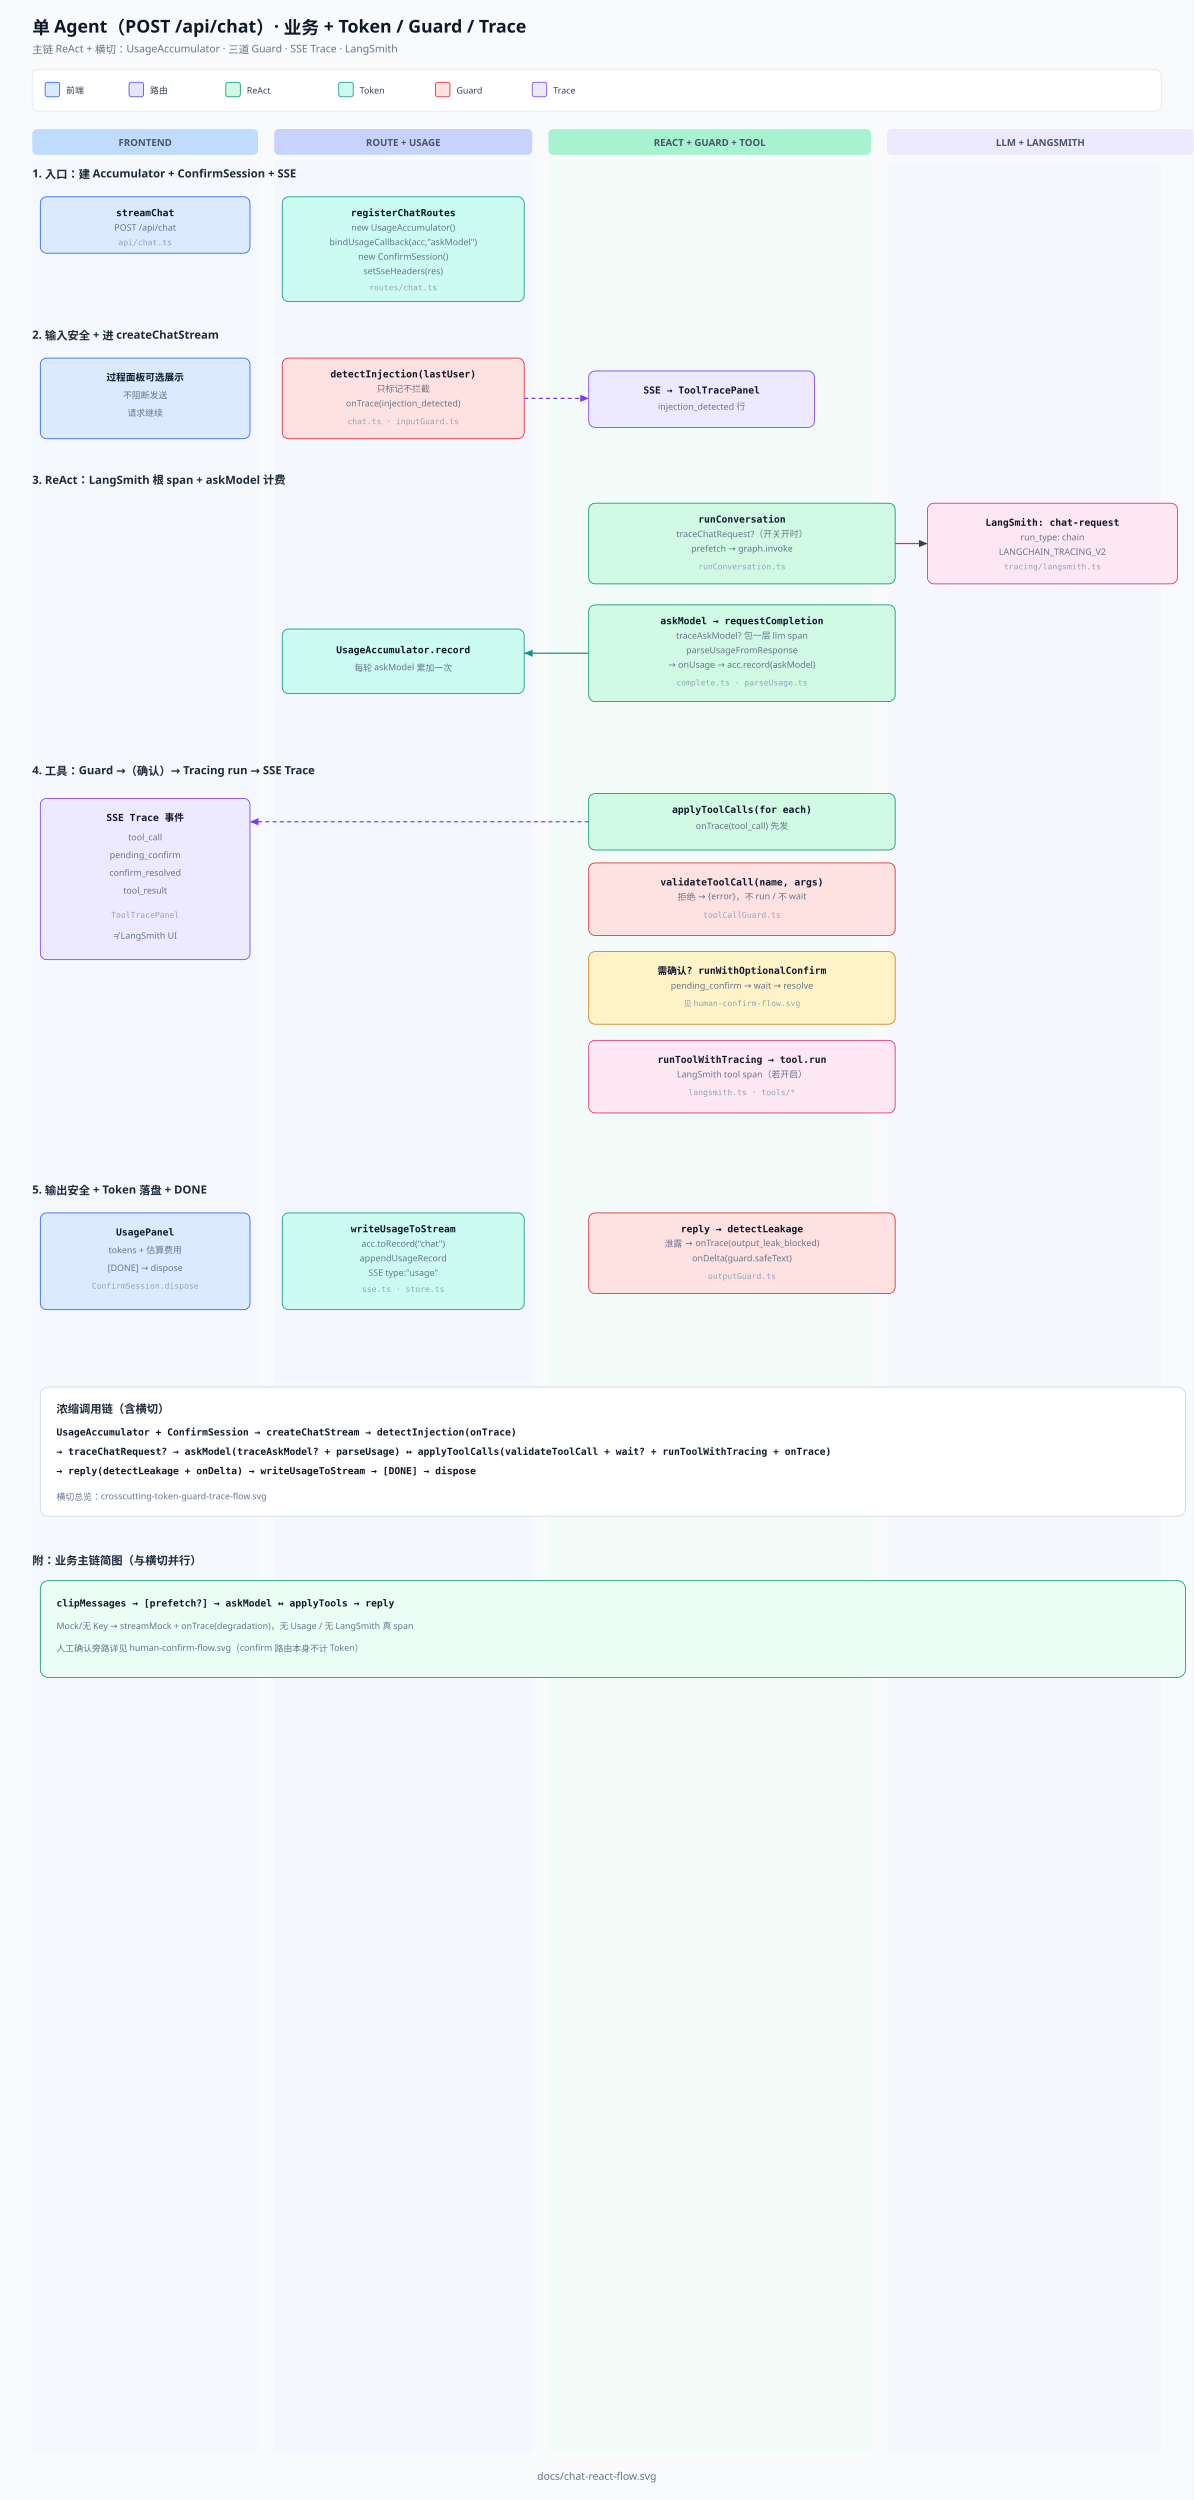
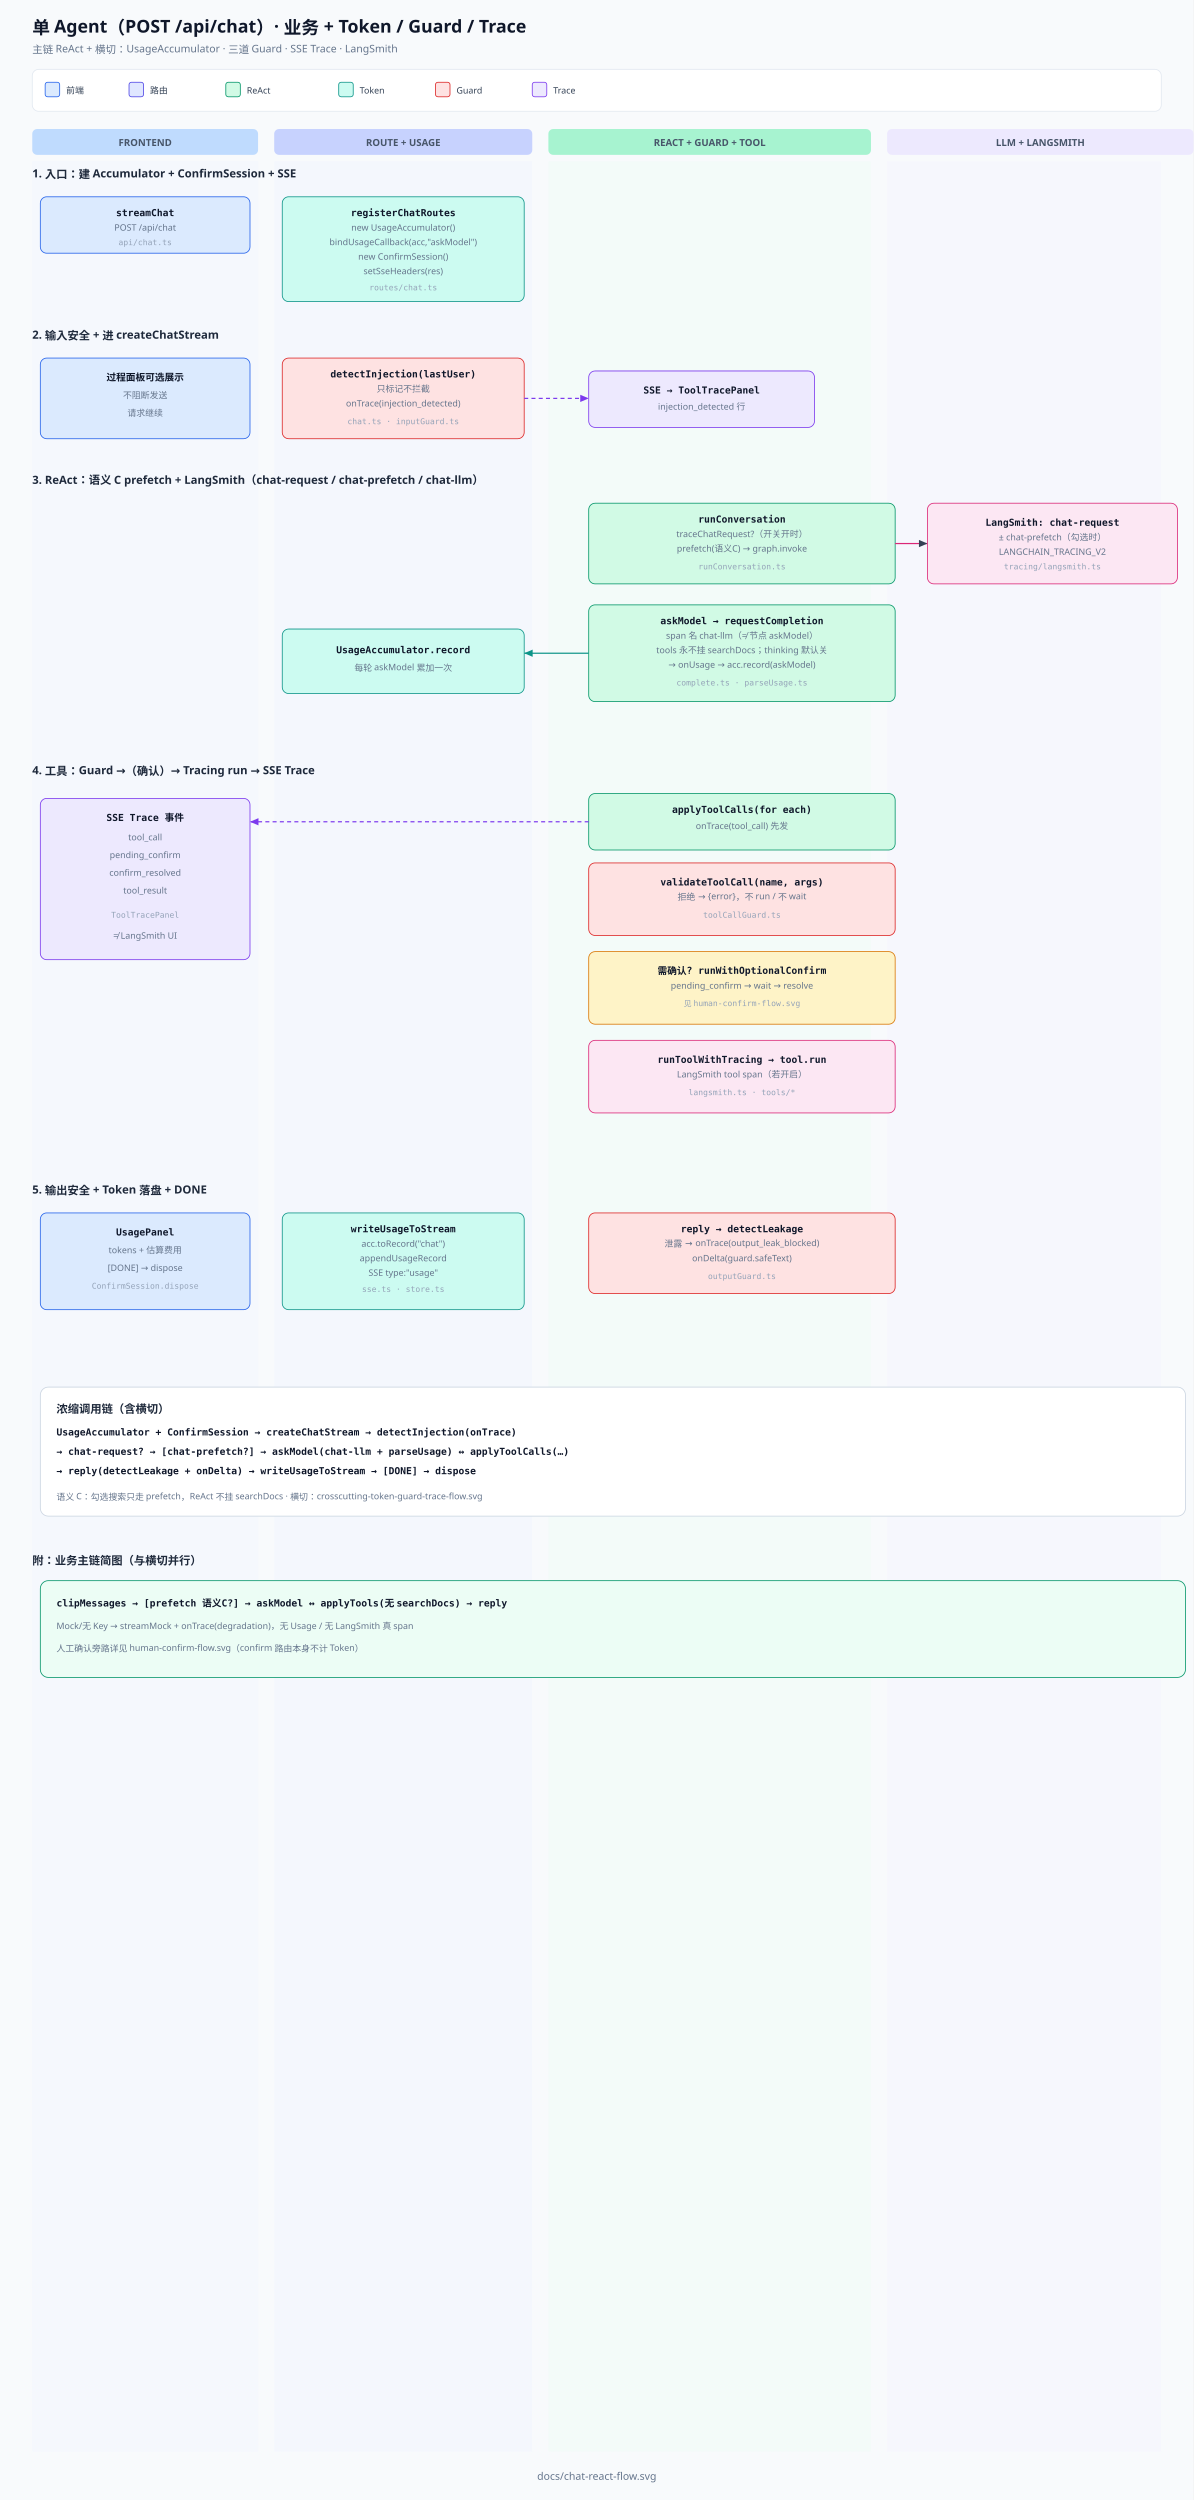
<svg xmlns="http://www.w3.org/2000/svg" viewBox="0 0 1480 3100" width="1480" height="3100" role="img" aria-label="Chat React with Token Guard Trace">
  <defs>
    <marker id="arrow" markerWidth="8" markerHeight="8" refX="7" refY="3" orient="auto">
      <path d="M0,0 L7,3 L0,6 Z" fill="#334155" />
    </marker>
    <marker id="arrowBlue" markerWidth="8" markerHeight="8" refX="7" refY="3" orient="auto">
      <path d="M0,0 L7,3 L0,6 Z" fill="#2563eb" />
    </marker>
    <marker id="arrowGreen" markerWidth="8" markerHeight="8" refX="7" refY="3" orient="auto">
      <path d="M0,0 L7,3 L0,6 Z" fill="#059669" />
    </marker>
    <marker id="arrowAmber" markerWidth="8" markerHeight="8" refX="7" refY="3" orient="auto">
      <path d="M0,0 L7,3 L0,6 Z" fill="#d97706" />
    </marker>
    <marker id="arrowRed" markerWidth="8" markerHeight="8" refX="7" refY="3" orient="auto">
      <path d="M0,0 L7,3 L0,6 Z" fill="#dc2626" />
    </marker>
    <marker id="arrowPurple" markerWidth="8" markerHeight="8" refX="7" refY="3" orient="auto">
      <path d="M0,0 L7,3 L0,6 Z" fill="#7c3aed" />
    </marker>
    <marker id="arrowTeal" markerWidth="8" markerHeight="8" refX="7" refY="3" orient="auto">
      <path d="M0,0 L7,3 L0,6 Z" fill="#0d9488" />
    </marker>
    <style type="text/css">
      .title { font: 700 22px sans-serif; fill: #0f172a; }
      .subtitle { font: 400 13px sans-serif; fill: #64748b; }
      .lane { font: 700 12px sans-serif; fill: #475569; }
      .phase { font: 700 14px sans-serif; fill: #1e293b; }
      .box { font: 600 12px monospace; fill: #0f172a; }
      .box-sub { font: 400 11px sans-serif; fill: #64748b; }
      .file { font: 400 10px monospace; fill: #94a3b8; }
      .label { font: 500 11px sans-serif; fill: #475569; }
      .label-em { font: 600 11px sans-serif; fill: #2563eb; }
      .note { font: 400 11px sans-serif; fill: #64748b; }
      .legend { font: 500 11px sans-serif; fill: #334155; }
      .warn { font: 600 11px sans-serif; fill: #b45309; }
    </style>
  </defs>
  <rect width="1480" height="3100" fill="#f8fafc" />
  <text x="40" y="42" class="title">单 Agent（POST /api/chat）· 业务 + Token / Guard / Trace</text>
  <text x="40" y="66" class="subtitle">主链 ReAct + 横切：UsageAccumulator · 三道 Guard · SSE Trace · LangSmith</text>
  <g transform="translate(40, 86)">
    <rect x="0" y="0" width="1400" height="52" rx="8" fill="#fff" stroke="#e2e8f0" />
    <rect x="16" y="16" width="18" height="18" rx="3" fill="#dbeafe" stroke="#2563eb" />
    <text x="42" y="30" class="legend">前端</text>
    <rect x="120" y="16" width="18" height="18" rx="3" fill="#e0e7ff" stroke="#4f46e5" />
    <text x="146" y="30" class="legend">路由</text>
    <rect x="240" y="16" width="18" height="18" rx="3" fill="#d1fae5" stroke="#059669" />
    <text x="266" y="30" class="legend">ReAct</text>
    <rect x="380" y="16" width="18" height="18" rx="3" fill="#ccfbf1" stroke="#0d9488" />
    <text x="406" y="30" class="legend">Token</text>
    <rect x="500" y="16" width="18" height="18" rx="3" fill="#fee2e2" stroke="#dc2626" />
    <text x="526" y="30" class="legend">Guard</text>
    <rect x="620" y="16" width="18" height="18" rx="3" fill="#ede9fe" stroke="#7c3aed" />
    <text x="646" y="30" class="legend">Trace</text>
  </g>
  <g transform="translate(40, 160)">
    <rect x="0" y="0" width="280" height="32" rx="6" fill="#bfdbfe" />
    <text x="140" y="21" text-anchor="middle" class="lane">FRONTEND</text>
    <rect x="300" y="0" width="320" height="32" rx="6" fill="#c7d2fe" />
    <text x="460" y="21" text-anchor="middle" class="lane">ROUTE + USAGE</text>
    <rect x="640" y="0" width="400" height="32" rx="6" fill="#a7f3d0" />
    <text x="840" y="21" text-anchor="middle" class="lane">REACT + GUARD + TOOL</text>
    <rect x="1060" y="0" width="380" height="32" rx="6" fill="#ede9fe" />
    <text x="1250" y="21" text-anchor="middle" class="lane">LLM + LANGSMITH</text>
  </g>
  <rect x="40" y="200" width="280" height="2840" fill="#eff6ff" opacity="0.4" />
  <rect x="340" y="200" width="320" height="2840" fill="#eef2ff" opacity="0.4" />
  <rect x="680" y="200" width="400" height="2840" fill="#ecfdf5" opacity="0.4" />
  <rect x="1100" y="200" width="340" height="2840" fill="#f5f3ff" opacity="0.45" />
  <g transform="translate(40, 220)">
    <text x="0" y="0" class="phase">1. 入口：建 Accumulator + ConfirmSession + SSE</text>
    <rect x="10" y="24" width="260" height="70" rx="8" fill="#dbeafe" stroke="#2563eb" />
    <text x="140" y="48" text-anchor="middle" class="box">streamChat</text>
    <text x="140" y="66" text-anchor="middle" class="box-sub">POST /api/chat</text>
    <text x="140" y="84" text-anchor="middle" class="file">api/chat.ts</text>
    <rect x="310" y="24" width="300" height="130" rx="8" fill="#ccfbf1" stroke="#0d9488" />
    <text x="460" y="48" text-anchor="middle" class="box">registerChatRoutes</text>
    <text x="460" y="66" text-anchor="middle" class="box-sub">new UsageAccumulator()</text>
    <text x="460" y="84" text-anchor="middle" class="box-sub">bindUsageCallback(acc,"askModel")</text>
    <text x="460" y="102" text-anchor="middle" class="box-sub">new ConfirmSession()</text>
    <text x="460" y="120" text-anchor="middle" class="box-sub">setSseHeaders(res)</text>
    <text x="460" y="140" text-anchor="middle" class="file">routes/chat.ts</text>
  </g>
  <g transform="translate(40, 420)">
    <text x="0" y="0" class="phase">2. 输入安全 + 进 createChatStream</text>
    <rect x="310" y="24" width="300" height="100" rx="8" fill="#fee2e2" stroke="#dc2626" />
    <text x="460" y="48" text-anchor="middle" class="box">detectInjection(lastUser)</text>
    <text x="460" y="66" text-anchor="middle" class="box-sub">只标记不拦截</text>
    <text x="460" y="84" text-anchor="middle" class="box-sub">onTrace(injection_detected)</text>
    <text x="460" y="106" text-anchor="middle" class="file">chat.ts · inputGuard.ts</text>
    <line x1="610" y1="74" x2="690" y2="74" stroke="#7c3aed" stroke-width="1.5" stroke-dasharray="5 4" marker-end="url(#arrowPurple)" />
    <rect x="690" y="40" width="280" height="70" rx="8" fill="#ede9fe" stroke="#7c3aed" />
    <text x="830" y="68" text-anchor="middle" class="box">SSE → ToolTracePanel</text>
    <text x="830" y="88" text-anchor="middle" class="box-sub">injection_detected 行</text>
    <rect x="10" y="24" width="260" height="100" rx="8" fill="#dbeafe" stroke="#2563eb" />
    <text x="140" y="52" text-anchor="middle" class="box">过程面板可选展示</text>
    <text x="140" y="74" text-anchor="middle" class="box-sub">不阻断发送</text>
    <text x="140" y="96" text-anchor="middle" class="box-sub">请求继续</text>
  </g>
  <g transform="translate(40, 600)">
-     <text x="0" y="0" class="phase">3. ReAct：LangSmith 根 span + askModel 计费</text>
+     <text x="0" y="0" class="phase">3. ReAct：语义 C prefetch + LangSmith（chat-request / chat-prefetch / chat-llm）</text>
    <rect x="690" y="24" width="380" height="100" rx="8" fill="#d1fae5" stroke="#059669" />
    <text x="880" y="48" text-anchor="middle" class="box">runConversation</text>
    <text x="880" y="66" text-anchor="middle" class="box-sub">traceChatRequest?（开关开时）</text>
-     <text x="880" y="84" text-anchor="middle" class="box-sub">prefetch → graph.invoke</text>
+     <text x="880" y="84" text-anchor="middle" class="box-sub">prefetch(语义C) → graph.invoke</text>
    <text x="880" y="106" text-anchor="middle" class="file">runConversation.ts</text>
    <line x1="1070" y1="74" x2="1110" y2="74" stroke="#db2777" stroke-width="1.5" marker-end="url(#arrow)" />
    <rect x="1110" y="24" width="310" height="100" rx="8" fill="#fce7f3" stroke="#db2777" />
    <text x="1265" y="52" text-anchor="middle" class="box">LangSmith: chat-request</text>
-     <text x="1265" y="70" text-anchor="middle" class="box-sub">run_type: chain</text>
+     <text x="1265" y="70" text-anchor="middle" class="box-sub">± chat-prefetch（勾选时）</text>
    <text x="1265" y="88" text-anchor="middle" class="box-sub">LANGCHAIN_TRACING_V2</text>
    <text x="1265" y="106" text-anchor="middle" class="file">tracing/langsmith.ts</text>
    <rect x="690" y="150" width="380" height="120" rx="8" fill="#d1fae5" stroke="#059669" />
    <text x="880" y="174" text-anchor="middle" class="box">askModel → requestCompletion</text>
-     <text x="880" y="192" text-anchor="middle" class="box-sub">traceAskModel? 包一层 llm span</text>
-     <text x="880" y="210" text-anchor="middle" class="box-sub">parseUsageFromResponse</text>
+     <text x="880" y="192" text-anchor="middle" class="box-sub">span 名 chat-llm（≠ 节点 askModel）</text>
+     <text x="880" y="210" text-anchor="middle" class="box-sub">tools 永不挂 searchDocs；thinking 默认关</text>
    <text x="880" y="228" text-anchor="middle" class="box-sub">→ onUsage → acc.record(askModel)</text>
    <text x="880" y="250" text-anchor="middle" class="file">complete.ts · parseUsage.ts</text>
    <line x1="690" y1="210" x2="610" y2="210" stroke="#0d9488" stroke-width="1.5" marker-end="url(#arrowTeal)" />
    <rect x="310" y="180" width="300" height="80" rx="8" fill="#ccfbf1" stroke="#0d9488" />
    <text x="460" y="210" text-anchor="middle" class="box">UsageAccumulator.record</text>
    <text x="460" y="232" text-anchor="middle" class="box-sub">每轮 askModel 累加一次</text>
  </g>
  <g transform="translate(40, 960)">
    <text x="0" y="0" class="phase">4. 工具：Guard →（确认）→ Tracing run → SSE Trace</text>
    <rect x="690" y="24" width="380" height="70" rx="8" fill="#d1fae5" stroke="#059669" />
    <text x="880" y="48" text-anchor="middle" class="box">applyToolCalls(for each)</text>
    <text x="880" y="68" text-anchor="middle" class="box-sub">onTrace(tool_call) 先发</text>
    <rect x="690" y="110" width="380" height="90" rx="8" fill="#fee2e2" stroke="#dc2626" />
    <text x="880" y="138" text-anchor="middle" class="box">validateToolCall(name, args)</text>
    <text x="880" y="156" text-anchor="middle" class="box-sub">拒绝 → {error}，不 run / 不 wait</text>
    <text x="880" y="178" text-anchor="middle" class="file">toolCallGuard.ts</text>
    <rect x="690" y="220" width="380" height="90" rx="8" fill="#fef3c7" stroke="#d97706" />
    <text x="880" y="248" text-anchor="middle" class="box">需确认? runWithOptionalConfirm</text>
    <text x="880" y="266" text-anchor="middle" class="box-sub">pending_confirm → wait → resolve</text>
    <text x="880" y="288" text-anchor="middle" class="file">见 human-confirm-flow.svg</text>
    <rect x="690" y="330" width="380" height="90" rx="8" fill="#fce7f3" stroke="#db2777" />
    <text x="880" y="358" text-anchor="middle" class="box">runToolWithTracing → tool.run</text>
    <text x="880" y="376" text-anchor="middle" class="box-sub">LangSmith tool span（若开启）</text>
    <text x="880" y="398" text-anchor="middle" class="file">langsmith.ts · tools/*</text>
    <line x1="690" y1="59" x2="270" y2="59" stroke="#7c3aed" stroke-width="1.5" stroke-dasharray="5 4" marker-end="url(#arrowPurple)" />
    <rect x="10" y="30" width="260" height="200" rx="8" fill="#ede9fe" stroke="#7c3aed" />
    <text x="140" y="58" text-anchor="middle" class="box">SSE Trace 事件</text>
    <text x="140" y="82" text-anchor="middle" class="box-sub">tool_call</text>
    <text x="140" y="104" text-anchor="middle" class="box-sub">pending_confirm</text>
    <text x="140" y="126" text-anchor="middle" class="box-sub">confirm_resolved</text>
    <text x="140" y="148" text-anchor="middle" class="box-sub">tool_result</text>
    <text x="140" y="178" text-anchor="middle" class="file">ToolTracePanel</text>
    <text x="140" y="204" text-anchor="middle" class="note">≠ LangSmith UI</text>
  </g>
  <g transform="translate(40, 1480)">
    <text x="0" y="0" class="phase">5. 输出安全 + Token 落盘 + DONE</text>
    <rect x="690" y="24" width="380" height="100" rx="8" fill="#fee2e2" stroke="#dc2626" />
    <text x="880" y="48" text-anchor="middle" class="box">reply → detectLeakage</text>
    <text x="880" y="66" text-anchor="middle" class="box-sub">泄露 → onTrace(output_leak_blocked)</text>
    <text x="880" y="84" text-anchor="middle" class="box-sub">onDelta(guard.safeText)</text>
    <text x="880" y="106" text-anchor="middle" class="file">outputGuard.ts</text>
    <rect x="310" y="24" width="300" height="120" rx="8" fill="#ccfbf1" stroke="#0d9488" />
    <text x="460" y="48" text-anchor="middle" class="box">writeUsageToStream</text>
    <text x="460" y="66" text-anchor="middle" class="box-sub">acc.toRecord("chat")</text>
    <text x="460" y="84" text-anchor="middle" class="box-sub">appendUsageRecord</text>
    <text x="460" y="102" text-anchor="middle" class="box-sub">SSE type:"usage"</text>
    <text x="460" y="122" text-anchor="middle" class="file">sse.ts · store.ts</text>
    <rect x="10" y="24" width="260" height="120" rx="8" fill="#dbeafe" stroke="#2563eb" />
    <text x="140" y="52" text-anchor="middle" class="box">UsagePanel</text>
    <text x="140" y="74" text-anchor="middle" class="box-sub">tokens + 估算费用</text>
    <text x="140" y="96" text-anchor="middle" class="box-sub">[DONE] → dispose</text>
    <text x="140" y="118" text-anchor="middle" class="file">ConfirmSession.dispose</text>
  </g>
  <g transform="translate(40, 1720)">
    <rect x="10" y="0" width="1420" height="160" rx="10" fill="#fff" stroke="#cbd5e1" />
    <text x="30" y="32" class="phase">浓缩调用链（含横切）</text>
    <text x="30" y="60" class="box">UsageAccumulator + ConfirmSession → createChatStream → detectInjection(onTrace)</text>
-     <text x="30" y="84" class="box">→ traceChatRequest? → askModel(traceAskModel? + parseUsage) ↔ applyToolCalls(validateToolCall + wait? + runToolWithTracing + onTrace)</text>
+     <text x="30" y="84" class="box">→ chat-request? → [chat-prefetch?] → askModel(chat-llm + parseUsage) ↔ applyToolCalls(…)</text>
    <text x="30" y="108" class="box">→ reply(detectLeakage + onDelta) → writeUsageToStream → [DONE] → dispose</text>
-     <text x="30" y="140" class="note">横切总览：crosscutting-token-guard-trace-flow.svg</text>
+     <text x="30" y="140" class="note">语义 C：勾选搜索只走 prefetch，ReAct 不挂 searchDocs · 横切：crosscutting-token-guard-trace-flow.svg</text>
  </g>
  <g transform="translate(40, 1940)">
    <text x="0" y="0" class="phase">附：业务主链简图（与横切并行）</text>
    <rect x="10" y="20" width="1420" height="120" rx="10" fill="#ecfdf5" stroke="#059669" />
-     <text x="30" y="52" class="box">clipMessages → [prefetch?] → askModel ↔ applyTools → reply</text>
+     <text x="30" y="52" class="box">clipMessages → [prefetch 语义C?] → askModel ↔ applyTools(无 searchDocs) → reply</text>
    <text x="30" y="80" class="box-sub">Mock/无 Key → streamMock + onTrace(degradation)，无 Usage / 无 LangSmith 真 span</text>
    <text x="30" y="108" class="box-sub">人工确认旁路详见 human-confirm-flow.svg（confirm 路由本身不计 Token）</text>
  </g>
  <text x="740" y="3075" text-anchor="middle" class="subtitle">docs/chat-react-flow.svg</text>
</svg>
